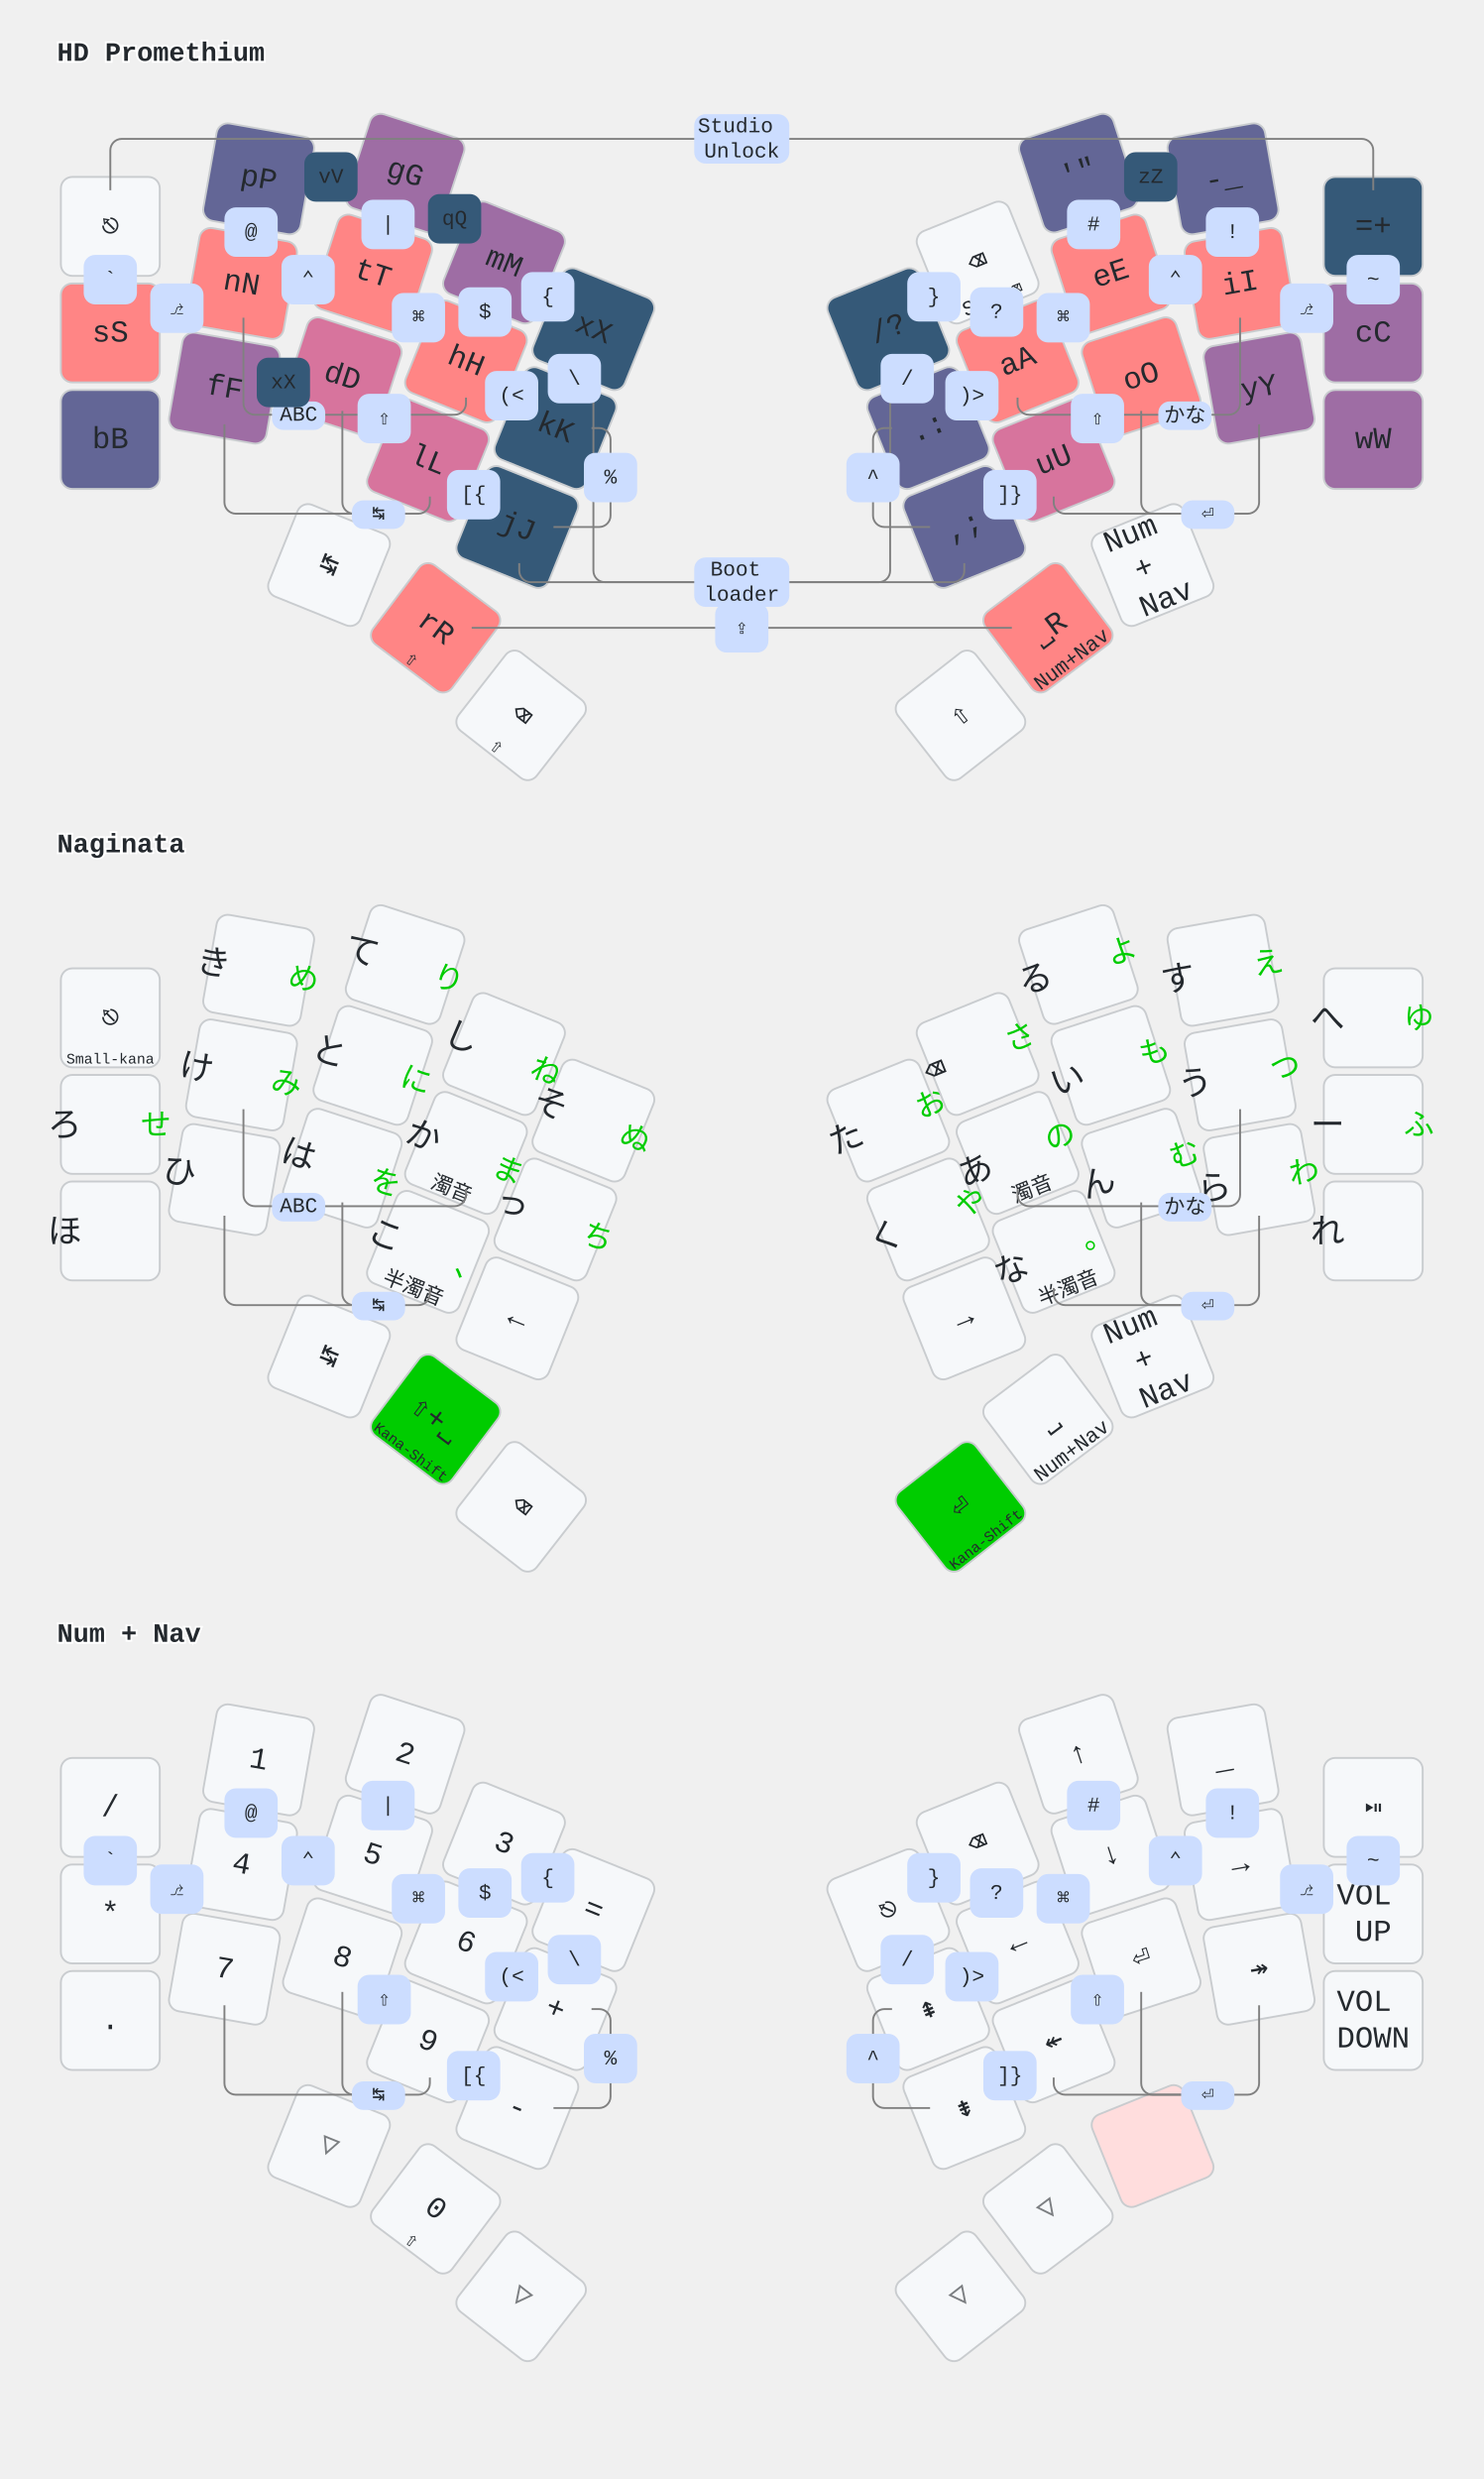
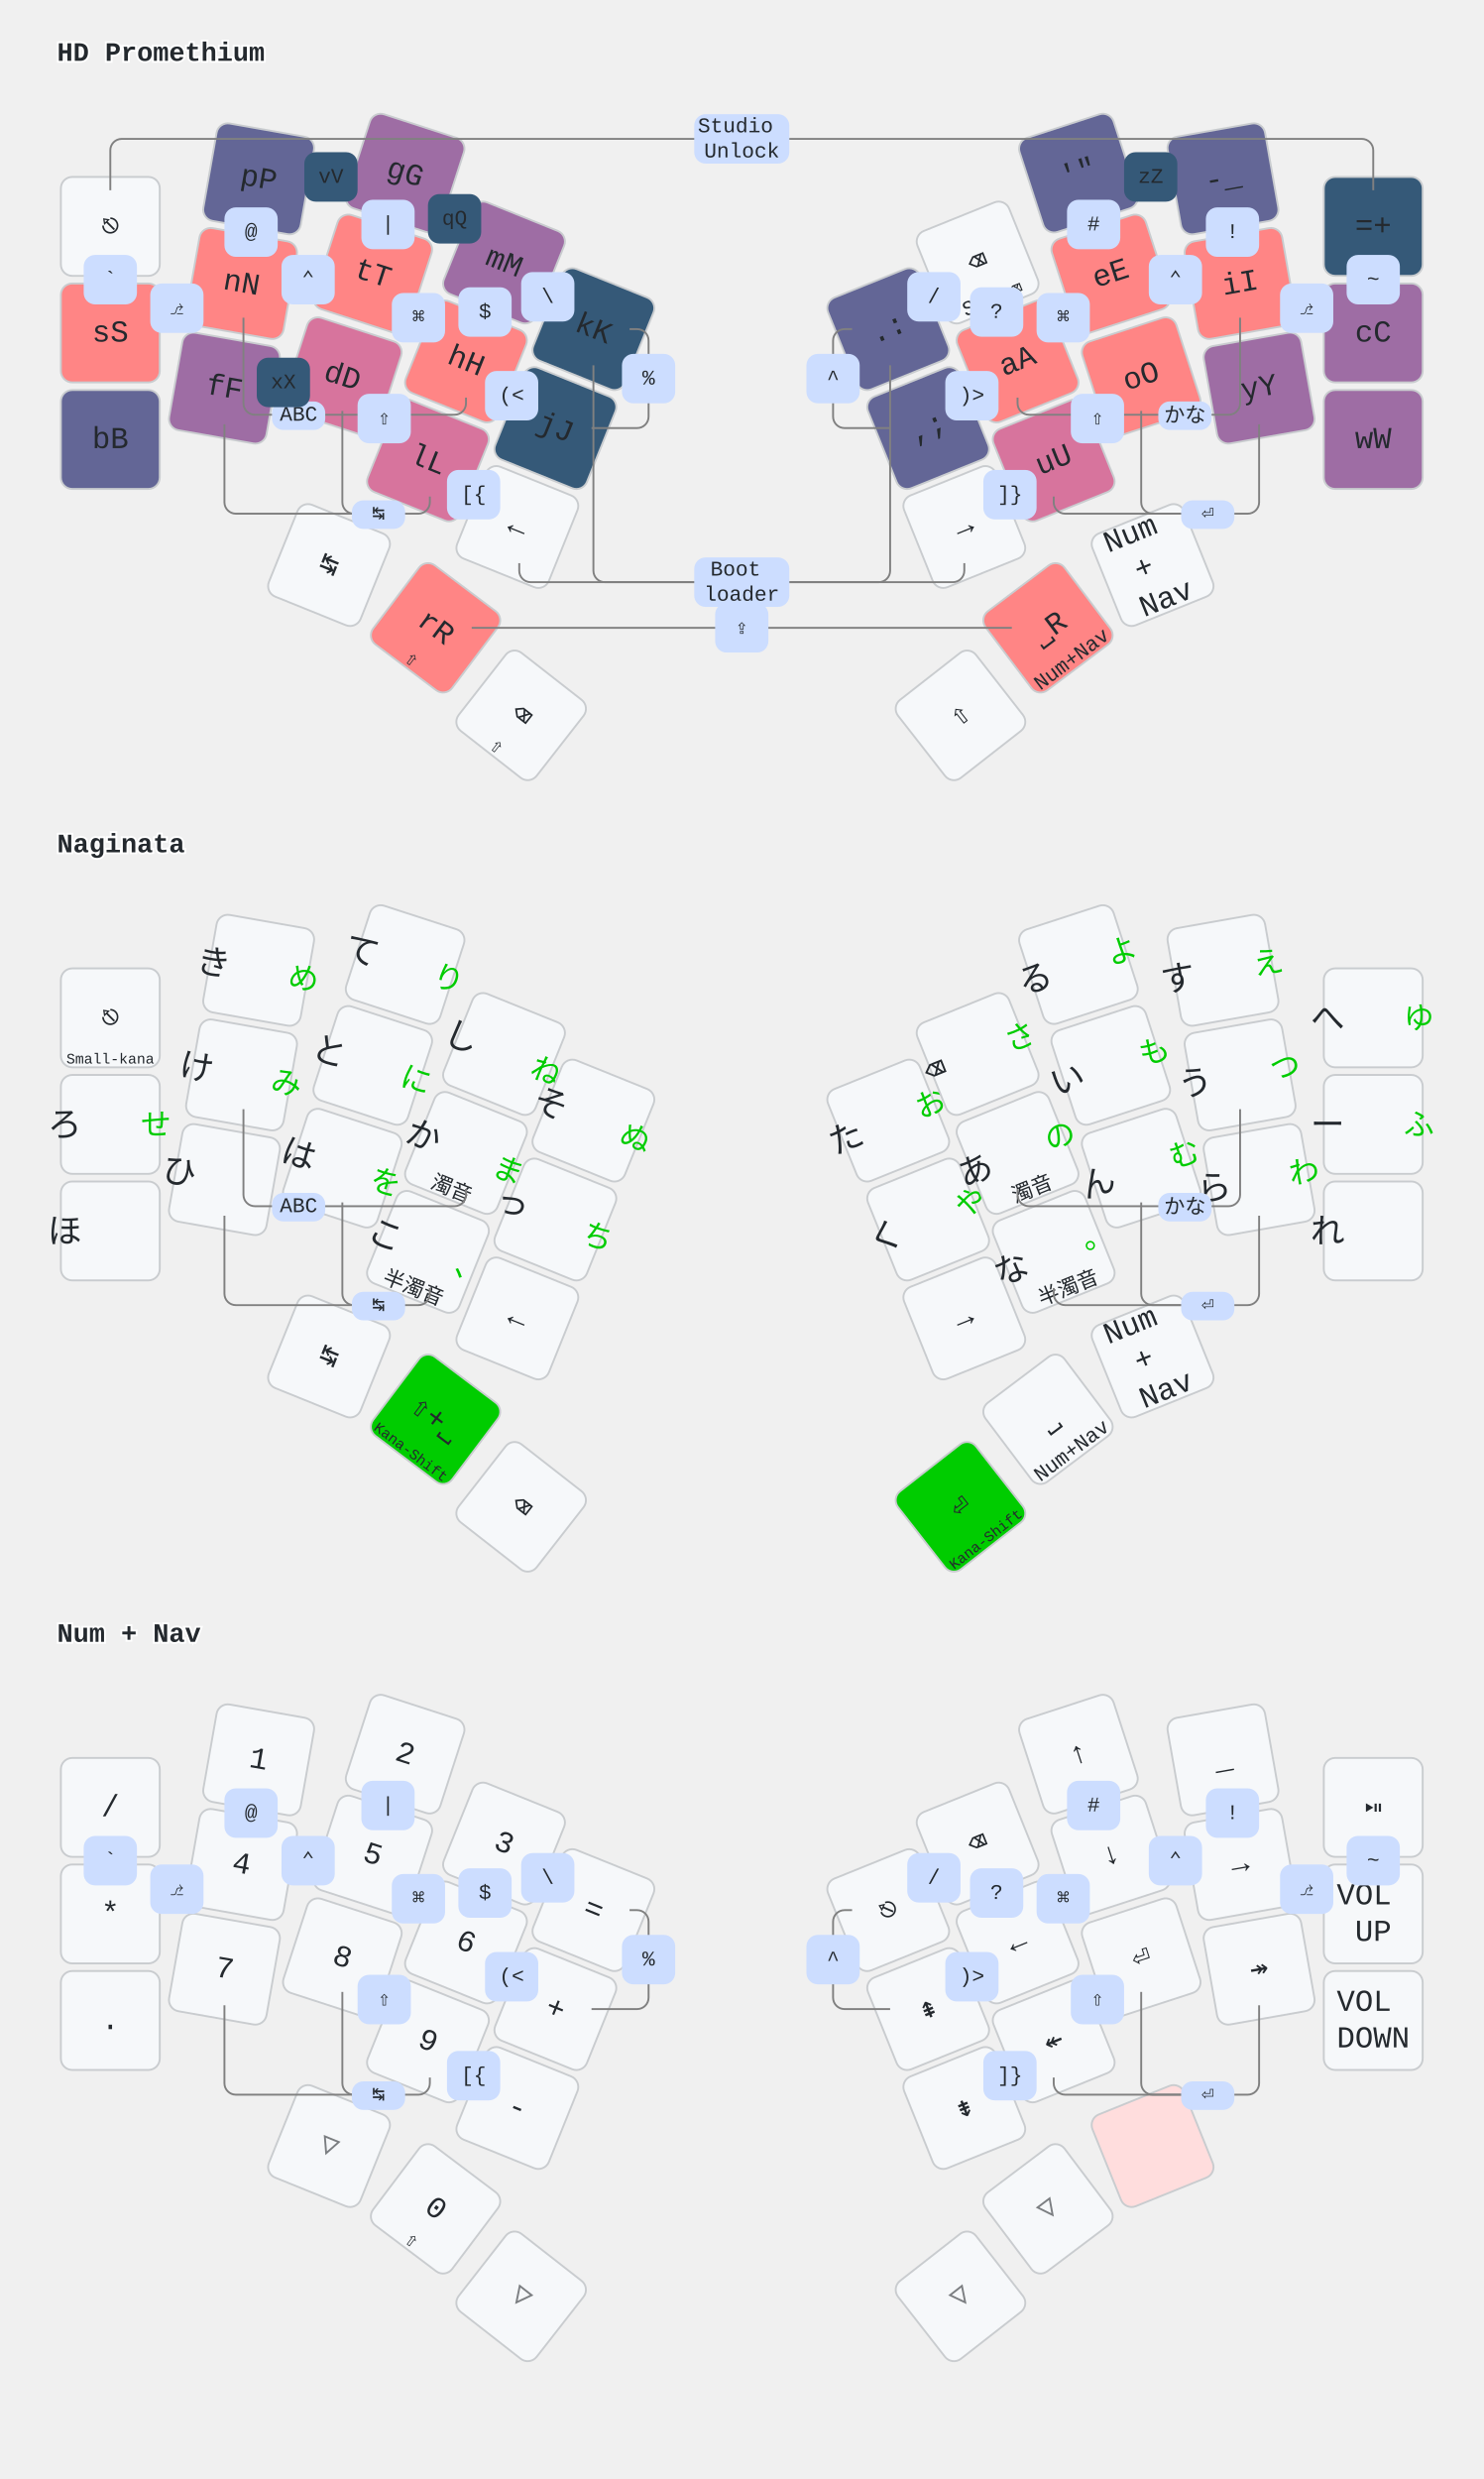
<svg xmlns="http://www.w3.org/2000/svg" width="780" height="1303" viewBox="0 0 780 1303" class="keymap">
  <style>/* inherit to force styles through use tags*/
svg path {
    fill: inherit;
}
/* font and background color specifications */
svg.keymap {
    font-family: SFMono-Regular,Consolas,Liberation Mono,Menlo,monospace;
    font-size: 14px;
    font-kerning: normal;
    text-rendering: optimizeLegibility;
    fill: #24292e;
}

/* default key styling */
rect.key {
    fill: #f6f8fa;
    stroke: #c9cccf;
    stroke-width: 1;
}

/* color accent for combo boxes */
rect.combo {
    fill: #cdf;
}

/* color accent for held keys */
rect.held, rect.combo.held {
    fill: #fdd;
}

/* color accent for ghost (optional) keys */
rect.ghost, rect.combo.ghost {
    stroke-dasharray: 4, 4;
    stroke-width: 2;
}

text {
    text-anchor: middle;
    dominant-baseline: middle;
}

/* styling for layer labels */
text.label {
    font-weight: bold;
    text-anchor: start;
    stroke: white;
    stroke-width: 2;
    paint-order: stroke;
}

text.tap {
    font-size: 16px;
}

/* styling for combo tap, and key hold/shifted label text */
text.combo, text.hold, text.shifted {
    font-size: 11px;
}

text.hold {
    text-anchor: middle;
    dominant-baseline: auto;
}

text.shifted {
    text-anchor: middle;
    dominant-baseline: hanging;
}

/* styling for hold/shifted label text in combo box */
text.combo.hold, text.combo.shifted {
    font-size: 8px;
}

/* lighter symbol for transparent keys */
text.trans {
    fill: #7b7e81;
}

/* styling for combo dendrons */
path.combo {
    stroke-width: 1;
    stroke: gray;
    fill: none;
}

/* Start Tabler Icons Cleanup */
/* cannot use height/width with glyphs */
.icon-tabler &gt; path {
    fill: inherit;
    stroke: inherit;
}
/* hide tabler's default box */
.icon-tabler &gt; path[stroke="none"][fill="none"] {
    visibility: collapse;
}

rect.low {
    fill: #355978;
}
rect.medium-low {
    fill: #636696;
}
rect.medium {
    fill: #9E6DA4;
}
rect.medium-high {
    fill: #D7749D;
}
rect.high {
    fill: #FF8585;
}

/* green styling for Naginata kana-shift */
rect.kshift {
    fill: #00CC00;
}
text.left {
    font-size: 18px;
    translate: 16px 7px;
}
text.right {
    fill: #00CC00;
    font-size: 16px;
    translate: -16px -10px;
}
</style>
  <g transform="translate(30, 0)" class="layer-HD Promethium">
    <text x="0" y="28" class="label" id="HD-Promethium">HD Promethium</text>
    <g transform="translate(0, 56)">
      <g transform="translate(28, 63)" class="key keypos-0">
        <rect rx="6" ry="6" x="-26" y="-26" width="52" height="52" class="key" />
        <text x="0" y="0" class="key tap">⎋</text>
      </g>
      <g transform="translate(106, 38) rotate(10.0)" class="key medium-low keypos-1">
        <rect rx="6" ry="6" x="-26" y="-26" width="52" height="52" class="key medium-low" />
        <text x="0" y="0" class="key medium-low tap">pP</text>
      </g>
      <g transform="translate(183, 35) rotate(18.0)" class="key medium keypos-2">
        <rect rx="6" ry="6" x="-26" y="-26" width="52" height="52" class="key medium" />
        <text x="0" y="0" class="key medium tap">gG</text>
      </g>
      <g transform="translate(235, 82) rotate(22.0)" class="key medium keypos-3">
        <rect rx="6" ry="6" x="-26" y="-26" width="52" height="52" class="key medium" />
        <text x="0" y="0" class="key medium tap">mM</text>
      </g>
      <g transform="translate(282, 117) rotate(22.0)" class="key low keypos-4">
        <rect rx="6" ry="6" x="-26" y="-26" width="52" height="52" class="key low" />
-         <text x="0" y="0" class="key low tap">xX</text>
-       </g>
-       <g transform="translate(437, 117) rotate(-22.0)" class="key low keypos-5">
-         <rect rx="6" ry="6" x="-26" y="-26" width="52" height="52" class="key low" />
-         <text x="0" y="0" class="key low tap">/?</text>
+         <text x="0" y="0" class="key low tap">kK</text>
+       </g>
+       <g transform="translate(437, 117) rotate(-22.0)" class="key medium-low keypos-5">
+         <rect rx="6" ry="6" x="-26" y="-26" width="52" height="52" class="key medium-low" />
+         <text x="0" y="0" class="key medium-low tap">.:</text>
      </g>
      <g transform="translate(484, 82) rotate(-22.0)" class="key keypos-6">
        <rect rx="6" ry="6" x="-26" y="-26" width="52" height="52" class="key" />
        <text x="0" y="0" class="key tap">⌫</text>
        <text x="0" y="24" class="key hold">Sft+⌫</text>
      </g>
      <g transform="translate(537, 35) rotate(-18.0)" class="key medium-low keypos-7">
        <rect rx="6" ry="6" x="-26" y="-26" width="52" height="52" class="key medium-low" />
        <text x="0" y="0" class="key medium-low tap">'"</text>
      </g>
      <g transform="translate(613, 38) rotate(-10.0)" class="key medium-low keypos-8">
        <rect rx="6" ry="6" x="-26" y="-26" width="52" height="52" class="key medium-low" />
        <text x="0" y="0" class="key medium-low tap">-_</text>
      </g>
      <g transform="translate(692, 63)" class="key low keypos-9">
        <rect rx="6" ry="6" x="-26" y="-26" width="52" height="52" class="key low" />
        <text x="0" y="0" class="key low tap">=+</text>
      </g>
      <g transform="translate(28, 119)" class="key high keypos-10">
        <rect rx="6" ry="6" x="-26" y="-26" width="52" height="52" class="key high" />
        <text x="0" y="0" class="key high tap">sS</text>
      </g>
      <g transform="translate(97, 93) rotate(10.0)" class="key high keypos-11">
        <rect rx="6" ry="6" x="-26" y="-26" width="52" height="52" class="key high" />
        <text x="0" y="0" class="key high tap">nN</text>
      </g>
      <g transform="translate(166, 88) rotate(18.0)" class="key high keypos-12">
        <rect rx="6" ry="6" x="-26" y="-26" width="52" height="52" class="key high" />
        <text x="0" y="0" class="key high tap">tT</text>
      </g>
      <g transform="translate(215, 134) rotate(22.0)" class="key high keypos-13">
        <rect rx="6" ry="6" x="-26" y="-26" width="52" height="52" class="key high" />
        <text x="0" y="0" class="key high tap">hH</text>
      </g>
      <g transform="translate(262, 169) rotate(22.0)" class="key low keypos-14">
        <rect rx="6" ry="6" x="-26" y="-26" width="52" height="52" class="key low" />
-         <text x="0" y="0" class="key low tap">kK</text>
+         <text x="0" y="0" class="key low tap">jJ</text>
      </g>
      <g transform="translate(458, 169) rotate(-22.0)" class="key medium-low keypos-15">
        <rect rx="6" ry="6" x="-26" y="-26" width="52" height="52" class="key medium-low" />
-         <text x="0" y="0" class="key medium-low tap">.:</text>
+         <text x="0" y="0" class="key medium-low tap">,;</text>
      </g>
      <g transform="translate(505, 134) rotate(-22.0)" class="key high keypos-16">
        <rect rx="6" ry="6" x="-26" y="-26" width="52" height="52" class="key high" />
        <text x="0" y="0" class="key high tap">aA</text>
      </g>
      <g transform="translate(554, 88) rotate(-18.0)" class="key high keypos-17">
        <rect rx="6" ry="6" x="-26" y="-26" width="52" height="52" class="key high" />
        <text x="0" y="0" class="key high tap">eE</text>
      </g>
      <g transform="translate(622, 93) rotate(-10.0)" class="key high keypos-18">
        <rect rx="6" ry="6" x="-26" y="-26" width="52" height="52" class="key high" />
        <text x="0" y="0" class="key high tap">iI</text>
      </g>
      <g transform="translate(692, 119)" class="key medium keypos-19">
        <rect rx="6" ry="6" x="-26" y="-26" width="52" height="52" class="key medium" />
        <text x="0" y="0" class="key medium tap">cC</text>
      </g>
      <g transform="translate(28, 175)" class="key medium-low keypos-20">
        <rect rx="6" ry="6" x="-26" y="-26" width="52" height="52" class="key medium-low" />
        <text x="0" y="0" class="key medium-low tap">bB</text>
      </g>
      <g transform="translate(88, 148) rotate(10.0)" class="key medium keypos-21">
        <rect rx="6" ry="6" x="-26" y="-26" width="52" height="52" class="key medium" />
        <text x="0" y="0" class="key medium tap">fF</text>
      </g>
      <g transform="translate(150, 142) rotate(18.0)" class="key medium-high keypos-22">
        <rect rx="6" ry="6" x="-26" y="-26" width="52" height="52" class="key medium-high" />
        <text x="0" y="0" class="key medium-high tap">dD</text>
      </g>
      <g transform="translate(195, 186) rotate(22.0)" class="key medium-high keypos-23">
        <rect rx="6" ry="6" x="-26" y="-26" width="52" height="52" class="key medium-high" />
        <text x="0" y="0" class="key medium-high tap">lL</text>
      </g>
-       <g transform="translate(242, 221) rotate(22.0)" class="key low keypos-24">
-         <rect rx="6" ry="6" x="-26" y="-26" width="52" height="52" class="key low" />
-         <text x="0" y="0" class="key low tap">jJ</text>
-       </g>
-       <g transform="translate(477, 221) rotate(-22.0)" class="key medium-low keypos-25">
-         <rect rx="6" ry="6" x="-26" y="-26" width="52" height="52" class="key medium-low" />
-         <text x="0" y="0" class="key medium-low tap">,;</text>
+       <g transform="translate(242, 221) rotate(22.0)" class="key keypos-24">
+         <rect rx="6" ry="6" x="-26" y="-26" width="52" height="52" class="key" />
+         <text x="0" y="0" class="key tap">←</text>
+       </g>
+       <g transform="translate(477, 221) rotate(-22.0)" class="key keypos-25">
+         <rect rx="6" ry="6" x="-26" y="-26" width="52" height="52" class="key" />
+         <text x="0" y="0" class="key tap">→</text>
      </g>
      <g transform="translate(524, 186) rotate(-22.0)" class="key medium-high keypos-26">
        <rect rx="6" ry="6" x="-26" y="-26" width="52" height="52" class="key medium-high" />
        <text x="0" y="0" class="key medium-high tap">uU</text>
      </g>
      <g transform="translate(570, 142) rotate(-18.0)" class="key high keypos-27">
        <rect rx="6" ry="6" x="-26" y="-26" width="52" height="52" class="key high" />
        <text x="0" y="0" class="key high tap">oO</text>
      </g>
      <g transform="translate(632, 148) rotate(-10.0)" class="key medium keypos-28">
        <rect rx="6" ry="6" x="-26" y="-26" width="52" height="52" class="key medium" />
        <text x="0" y="0" class="key medium tap">yY</text>
      </g>
      <g transform="translate(692, 175)" class="key medium keypos-29">
        <rect rx="6" ry="6" x="-26" y="-26" width="52" height="52" class="key medium" />
        <text x="0" y="0" class="key medium tap">wW</text>
      </g>
      <g transform="translate(143, 241) rotate(22.0)" class="key keypos-30">
        <rect rx="6" ry="6" x="-26" y="-26" width="52" height="52" class="key" />
        <text x="0" y="0" class="key tap">↹</text>
      </g>
      <g transform="translate(199, 274) rotate(37.0)" class="key high keypos-31">
        <rect rx="6" ry="6" x="-26" y="-26" width="52" height="52" class="key high" />
        <text x="0" y="0" class="key high tap">rR</text>
        <text x="0" y="24" class="key high hold">⇧</text>
      </g>
      <g transform="translate(244, 320) rotate(38.0)" class="key keypos-32">
        <rect rx="6" ry="6" x="-26" y="-26" width="52" height="52" class="key" />
        <text x="0" y="0" class="key tap">⌫</text>
        <text x="0" y="24" class="key hold">⇧</text>
      </g>
      <g transform="translate(475, 320) rotate(-38.0)" class="key keypos-33">
        <rect rx="6" ry="6" x="-26" y="-26" width="52" height="52" class="key" />
        <text x="0" y="0" class="key tap">⇧</text>
      </g>
      <g transform="translate(521, 274) rotate(-37.0)" class="key high keypos-34">
        <rect rx="6" ry="6" x="-26" y="-26" width="52" height="52" class="key high" />
        <text x="0" y="0" class="key high tap">⎵R</text>
        <text x="0" y="24" class="key high hold">Num+Nav</text>
      </g>
      <g transform="translate(576, 241) rotate(-22.0)" class="key keypos-35">
        <rect rx="6" ry="6" x="-26" y="-26" width="52" height="52" class="key" />
        <a href="#Num--Nav">
          <text x="0" y="0" class="key tap layer-activator">
            <tspan x="0" dy="-1.2em">Num</tspan>
            <tspan x="0" dy="1.2em">+</tspan>
            <tspan x="0" dy="1.2em">Nav</tspan>
          </text>
        </a>
      </g>
      <g class="combo combopos-0">
        <path d="M360,17 h-326 a6.0,6.0 0 0 0 -6.0,6.0 v21" class="combo" />
        <path d="M360,17 h326 a6.0,6.0 0 0 1 6.0,6.0 v21" class="combo" />
        <rect rx="6" ry="6" x="335" y="4" width="50" height="26" class="combo" />
        <text x="360" y="17" class="combo tap">
          <tspan x="360" dy="-0.6em">Studio</tspan>
          <tspan x="360" dy="1.2em">Unlock</tspan>
        </text>
      </g>
      <g class="combo combopos-1">
        <path d="M360,250 h-72 a6.0,6.0 0 0 1 -6.0,-6.0 v-108" class="combo" />
        <path d="M360,250 h72 a6.0,6.0 0 0 0 6.0,-6.0 v-108" class="combo" />
        <path d="M360,250 h-111 a6.0,6.0 0 0 1 -6.0,-6.0 v-4" class="combo" />
        <path d="M360,250 h111 a6.0,6.0 0 0 0 6.0,-6.0 v-4" class="combo" />
        <rect rx="6" ry="6" x="335" y="237" width="50" height="26" class="combo" />
        <text x="360" y="250" class="combo tap">
          <tspan x="360" dy="-0.6em">Boot</tspan>
          <tspan x="360" dy="1.2em">loader</tspan>
        </text>
      </g>
      <g class="combo combopos-2">
        <path d="M593,162 h-82 a6.0,6.0 0 0 1 -6.0,-6.0 v-3" class="combo" />
        <path d="M593,162 h23 a6.0,6.0 0 0 0 6.0,-6.0 v-45" class="combo" />
        <rect rx="6" ry="6" x="579" y="155" width="28" height="15" class="combo" />
        <text x="593" y="162" class="combo tap">かな</text>
      </g>
      <g class="combo combopos-3">
        <path d="M127,162 h82 a6.0,6.0 0 0 0 6.0,-6.0 v-3" class="combo" />
        <path d="M127,162 h-23 a6.0,6.0 0 0 1 -6.0,-6.0 v-45" class="combo" />
        <rect rx="6" ry="6" x="113" y="155" width="28" height="15" class="combo" />
        <text x="127" y="162" class="combo tap">ABC</text>
      </g>
      <g class="combo combopos-4">
        <path d="M169,214 h21 a6.0,6.0 0 0 0 6.0,-6.0 v-3" class="combo" />
        <path d="M169,214 h-13 a6.0,6.0 0 0 1 -6.0,-6.0 v-48" class="combo" />
        <path d="M169,214 h-75 a6.0,6.0 0 0 1 -6.0,-6.0 v-41" class="combo" />
        <rect rx="6" ry="6" x="155" y="207" width="28" height="15" class="combo" />
        <text x="169" y="214" class="combo tap">↹</text>
      </g>
      <g class="combo combopos-5">
        <path d="M605,214 h-75 a6.0,6.0 0 0 1 -6.0,-6.0 v-3" class="combo" />
        <path d="M605,214 h-29 a6.0,6.0 0 0 1 -6.0,-6.0 v-48" class="combo" />
        <path d="M605,214 h21 a6.0,6.0 0 0 0 6.0,-6.0 v-41" class="combo" />
        <rect rx="6" ry="6" x="591" y="207" width="28" height="15" class="combo" />
        <text x="605" y="214" class="combo tap">⏎</text>
      </g>
      <g class="combo combopos-6">
        <rect rx="6" ry="6" x="49" y="93" width="28" height="26" class="combo" />
        <text x="63" y="106" class="combo tap">⎇</text>
      </g>
      <g class="combo combopos-7">
        <rect rx="6" ry="6" x="643" y="93" width="28" height="26" class="combo" />
        <text x="657" y="106" class="combo tap">⎇</text>
      </g>
      <g class="combo combopos-8">
        <rect rx="6" ry="6" x="118" y="78" width="28" height="26" class="combo" />
        <text x="132" y="91" class="combo tap">⌃</text>
      </g>
      <g class="combo combopos-9">
        <rect rx="6" ry="6" x="574" y="78" width="28" height="26" class="combo" />
        <text x="588" y="91" class="combo tap">⌃</text>
      </g>
      <g class="combo combopos-10">
        <rect rx="6" ry="6" x="176" y="98" width="28" height="26" class="combo" />
        <text x="190" y="111" class="combo tap">⌘</text>
      </g>
      <g class="combo combopos-11">
        <rect rx="6" ry="6" x="515" y="98" width="28" height="26" class="combo" />
        <text x="529" y="111" class="combo tap">⌘</text>
      </g>
      <g class="combo combopos-18">
        <rect rx="6" ry="6" x="158" y="151" width="28" height="26" class="combo" />
        <text x="172" y="164" class="combo tap">⇧</text>
      </g>
      <g class="combo combopos-19">
        <rect rx="6" ry="6" x="533" y="151" width="28" height="26" class="combo" />
        <text x="547" y="164" class="combo tap">⇧</text>
      </g>
      <g class="combo low combopos-20">
        <rect rx="6" ry="6" x="195" y="46" width="28" height="26" class="combo low" />
        <text x="209" y="59" class="combo low tap">qQ</text>
      </g>
      <g class="combo low combopos-21">
        <rect rx="6" ry="6" x="561" y="24" width="28" height="26" class="combo low" />
        <text x="575" y="37" class="combo low tap">zZ</text>
      </g>
      <g class="combo low combopos-22">
        <rect rx="6" ry="6" x="130" y="24" width="28" height="26" class="combo low" />
        <text x="144" y="37" class="combo low tap">vV</text>
      </g>
      <g class="combo low combopos-23">
        <rect rx="6" ry="6" x="105" y="132" width="28" height="26" class="combo low" />
        <text x="119" y="145" class="combo low tap">xX</text>
      </g>
      <g class="combo combopos-24">
        <path d="M360,274 l-142,0" class="combo" />
        <path d="M360,274 l142,0" class="combo" />
        <rect rx="6" ry="6" x="346" y="261" width="28" height="26" class="combo" />
        <text x="360" y="274" class="combo tap">⇪</text>
      </g>
      <g class="combo combopos-25">
        <rect rx="6" ry="6" x="14" y="78" width="28" height="26" class="combo" />
        <text x="28" y="91" class="combo tap">`</text>
      </g>
      <g class="combo combopos-26">
        <rect rx="6" ry="6" x="88" y="53" width="28" height="26" class="combo" />
        <text x="102" y="66" class="combo tap">@</text>
      </g>
      <g class="combo combopos-27">
        <rect rx="6" ry="6" x="160" y="49" width="28" height="26" class="combo" />
        <text x="174" y="62" class="combo tap">|</text>
      </g>
      <g class="combo combopos-28">
        <rect rx="6" ry="6" x="211" y="95" width="28" height="26" class="combo" />
        <text x="225" y="108" class="combo tap">$</text>
      </g>
      <g class="combo combopos-29">
-         <rect rx="6" ry="6" x="258" y="130" width="28" height="26" class="combo" />
-         <text x="272" y="143" class="combo tap">\</text>
+         <rect rx="6" ry="6" x="244" y="87" width="28" height="26" class="combo" />
+         <text x="258" y="100" class="combo tap">\</text>
      </g>
      <g class="combo combopos-30">
-         <path d="M291,195 v-20 a6.0,6.0 0 0 0 -6.0,-6.0 h-4" class="combo" />
-         <path d="M291,195 v20 a6.0,6.0 0 0 1 -6.0,6.0 h-24" class="combo" />
-         <rect rx="6" ry="6" x="277" y="182" width="28" height="26" class="combo" />
-         <text x="291" y="195" class="combo tap">%</text>
+         <path d="M311,143 v-20 a6.0,6.0 0 0 0 -6.0,-6.0 h-4" class="combo" />
+         <path d="M311,143 v20 a6.0,6.0 0 0 1 -6.0,6.0 h-24" class="combo" />
+         <rect rx="6" ry="6" x="297" y="130" width="28" height="26" class="combo" />
+         <text x="311" y="143" class="combo tap">%</text>
      </g>
      <g class="combo combopos-31">
-         <path d="M429,195 v-20 a6.0,6.0 0 0 1 6.0,-6.0 h4" class="combo" />
-         <path d="M429,195 v20 a6.0,6.0 0 0 0 6.0,6.0 h24" class="combo" />
-         <rect rx="6" ry="6" x="415" y="182" width="28" height="26" class="combo" />
-         <text x="429" y="195" class="combo tap">^</text>
+         <rect rx="6" ry="6" x="447" y="87" width="28" height="26" class="combo" />
+         <text x="461" y="100" class="combo tap">/</text>
      </g>
      <g class="combo combopos-32">
-         <rect rx="6" ry="6" x="433" y="130" width="28" height="26" class="combo" />
-         <text x="447" y="143" class="combo tap">/</text>
+         <path d="M408,143 v-20 a6.0,6.0 0 0 1 6.0,-6.0 h4" class="combo" />
+         <path d="M408,143 v20 a6.0,6.0 0 0 0 6.0,6.0 h24" class="combo" />
+         <rect rx="6" ry="6" x="394" y="130" width="28" height="26" class="combo" />
+         <text x="408" y="143" class="combo tap">^</text>
      </g>
      <g class="combo combopos-33">
        <rect rx="6" ry="6" x="480" y="95" width="28" height="26" class="combo" />
        <text x="494" y="108" class="combo tap">?</text>
      </g>
      <g class="combo combopos-34">
        <rect rx="6" ry="6" x="531" y="49" width="28" height="26" class="combo" />
        <text x="545" y="62" class="combo tap">#</text>
      </g>
      <g class="combo combopos-35">
        <rect rx="6" ry="6" x="604" y="53" width="28" height="26" class="combo" />
        <text x="618" y="66" class="combo tap">!</text>
      </g>
      <g class="combo combopos-36">
        <rect rx="6" ry="6" x="678" y="78" width="28" height="26" class="combo" />
        <text x="692" y="91" class="combo tap">~</text>
      </g>
      <g class="combo combopos-37">
-         <rect rx="6" ry="6" x="244" y="87" width="28" height="26" class="combo" />
-         <text x="258" y="100" class="combo tap">{</text>
-       </g>
-       <g class="combo combopos-38">
-         <rect rx="6" ry="6" x="447" y="87" width="28" height="26" class="combo" />
-         <text x="461" y="100" class="combo tap">}</text>
-       </g>
-       <g class="combo combopos-39">
        <rect rx="6" ry="6" x="225" y="139" width="28" height="26" class="combo" />
        <text x="239" y="152" class="combo tap">(&lt;</text>
      </g>
-       <g class="combo combopos-40">
+       <g class="combo combopos-38">
        <rect rx="6" ry="6" x="467" y="139" width="28" height="26" class="combo" />
        <text x="481" y="152" class="combo tap">)&gt;</text>
      </g>
-       <g class="combo combopos-41">
+       <g class="combo combopos-39">
        <rect rx="6" ry="6" x="205" y="191" width="28" height="26" class="combo" />
        <text x="219" y="204" class="combo tap">[{</text>
      </g>
-       <g class="combo combopos-42">
+       <g class="combo combopos-40">
        <rect rx="6" ry="6" x="487" y="191" width="28" height="26" class="combo" />
        <text x="501" y="204" class="combo tap">]}</text>
      </g>
    </g>
  </g>
  <g transform="translate(30, 416)" class="layer-Naginata">
    <text x="0" y="28" class="label" id="Naginata">Naginata</text>
    <g transform="translate(0, 56)">
      <g transform="translate(28, 63)" class="key keypos-0">
        <rect rx="6" ry="6" x="-26" y="-26" width="52" height="52" class="key" />
        <text x="0" y="0" class="key tap">⎋</text>
        <text x="0" y="24" class="key hold">
          <tspan style="font-size: 70%">Small-kana</tspan>
        </text>
      </g>
      <g transform="translate(106, 38) rotate(10.0)" class="key keypos-1">
        <rect rx="6" ry="6" x="-26" y="-26" width="52" height="52" class="key" />
        <text x="-24" y="0" class="key left">き</text>
        <text x="24" y="0" class="key right">め</text>
      </g>
      <g transform="translate(183, 35) rotate(18.0)" class="key keypos-2">
        <rect rx="6" ry="6" x="-26" y="-26" width="52" height="52" class="key" />
        <text x="-24" y="0" class="key left">て</text>
        <text x="24" y="0" class="key right">り</text>
      </g>
      <g transform="translate(235, 82) rotate(22.0)" class="key keypos-3">
        <rect rx="6" ry="6" x="-26" y="-26" width="52" height="52" class="key" />
        <text x="-24" y="0" class="key left">し</text>
        <text x="24" y="0" class="key right">ね</text>
      </g>
      <g transform="translate(282, 117) rotate(22.0)" class="key keypos-4">
        <rect rx="6" ry="6" x="-26" y="-26" width="52" height="52" class="key" />
        <text x="-24" y="0" class="key left">そ</text>
        <text x="24" y="0" class="key right">ぬ</text>
      </g>
      <g transform="translate(437, 117) rotate(-22.0)" class="key keypos-5">
        <rect rx="6" ry="6" x="-26" y="-26" width="52" height="52" class="key" />
        <text x="-24" y="0" class="key left">た</text>
        <text x="24" y="0" class="key right">お</text>
      </g>
      <g transform="translate(484, 82) rotate(-22.0)" class="key keypos-6">
        <rect rx="6" ry="6" x="-26" y="-26" width="52" height="52" class="key" />
        <text x="-24" y="0" class="key left">⌫</text>
        <text x="24" y="0" class="key right">さ</text>
      </g>
      <g transform="translate(537, 35) rotate(-18.0)" class="key keypos-7">
        <rect rx="6" ry="6" x="-26" y="-26" width="52" height="52" class="key" />
        <text x="-24" y="0" class="key left">る</text>
        <text x="24" y="0" class="key right">よ</text>
      </g>
      <g transform="translate(613, 38) rotate(-10.0)" class="key keypos-8">
        <rect rx="6" ry="6" x="-26" y="-26" width="52" height="52" class="key" />
        <text x="-24" y="0" class="key left">す</text>
        <text x="24" y="0" class="key right">え</text>
      </g>
      <g transform="translate(692, 63)" class="key keypos-9">
        <rect rx="6" ry="6" x="-26" y="-26" width="52" height="52" class="key" />
        <text x="-24" y="0" class="key left">へ</text>
        <text x="24" y="0" class="key right">ゆ</text>
      </g>
      <g transform="translate(28, 119)" class="key keypos-10">
        <rect rx="6" ry="6" x="-26" y="-26" width="52" height="52" class="key" />
        <text x="-24" y="0" class="key left">ろ</text>
        <text x="24" y="0" class="key right">せ</text>
      </g>
      <g transform="translate(97, 93) rotate(10.0)" class="key keypos-11">
        <rect rx="6" ry="6" x="-26" y="-26" width="52" height="52" class="key" />
        <text x="-24" y="0" class="key left">け</text>
        <text x="24" y="0" class="key right">み</text>
      </g>
      <g transform="translate(166, 88) rotate(18.0)" class="key keypos-12">
        <rect rx="6" ry="6" x="-26" y="-26" width="52" height="52" class="key" />
        <text x="-24" y="0" class="key left">と</text>
        <text x="24" y="0" class="key right">に</text>
      </g>
      <g transform="translate(215, 134) rotate(22.0)" class="key keypos-13">
        <rect rx="6" ry="6" x="-26" y="-26" width="52" height="52" class="key" />
        <text x="0" y="24" class="key hold">濁音</text>
        <text x="-24" y="0" class="key left">か</text>
        <text x="24" y="0" class="key right">ま</text>
      </g>
      <g transform="translate(262, 169) rotate(22.0)" class="key keypos-14">
        <rect rx="6" ry="6" x="-26" y="-26" width="52" height="52" class="key" />
        <text x="-24" y="0" class="key left">っ</text>
        <text x="24" y="0" class="key right">ち</text>
      </g>
      <g transform="translate(458, 169) rotate(-22.0)" class="key keypos-15">
        <rect rx="6" ry="6" x="-26" y="-26" width="52" height="52" class="key" />
        <text x="-24" y="0" class="key left">く</text>
        <text x="24" y="0" class="key right">や</text>
      </g>
      <g transform="translate(505, 134) rotate(-22.0)" class="key keypos-16">
        <rect rx="6" ry="6" x="-26" y="-26" width="52" height="52" class="key" />
        <text x="0" y="24" class="key hold">濁音</text>
        <text x="-24" y="0" class="key left">あ</text>
        <text x="24" y="0" class="key right">の</text>
      </g>
      <g transform="translate(554, 88) rotate(-18.0)" class="key keypos-17">
        <rect rx="6" ry="6" x="-26" y="-26" width="52" height="52" class="key" />
        <text x="-24" y="0" class="key left">い</text>
        <text x="24" y="0" class="key right">も</text>
      </g>
      <g transform="translate(622, 93) rotate(-10.0)" class="key keypos-18">
        <rect rx="6" ry="6" x="-26" y="-26" width="52" height="52" class="key" />
        <text x="-24" y="0" class="key left">う</text>
        <text x="24" y="0" class="key right">つ</text>
      </g>
      <g transform="translate(692, 119)" class="key keypos-19">
        <rect rx="6" ry="6" x="-26" y="-26" width="52" height="52" class="key" />
        <text x="-24" y="0" class="key left">ー</text>
        <text x="24" y="0" class="key right">ふ</text>
      </g>
      <g transform="translate(28, 175)" class="key keypos-20">
        <rect rx="6" ry="6" x="-26" y="-26" width="52" height="52" class="key" />
        <text x="-24" y="0" class="key left">ほ</text>
      </g>
      <g transform="translate(88, 148) rotate(10.0)" class="key keypos-21">
        <rect rx="6" ry="6" x="-26" y="-26" width="52" height="52" class="key" />
        <text x="-24" y="0" class="key left">ひ</text>
      </g>
      <g transform="translate(150, 142) rotate(18.0)" class="key keypos-22">
        <rect rx="6" ry="6" x="-26" y="-26" width="52" height="52" class="key" />
        <text x="-24" y="0" class="key left">は</text>
        <text x="24" y="0" class="key right">を</text>
      </g>
      <g transform="translate(195, 186) rotate(22.0)" class="key keypos-23">
        <rect rx="6" ry="6" x="-26" y="-26" width="52" height="52" class="key" />
        <text x="0" y="24" class="key hold">半濁音</text>
        <text x="-24" y="0" class="key left">こ</text>
        <text x="24" y="0" class="key right">、</text>
      </g>
      <g transform="translate(242, 221) rotate(22.0)" class="key keypos-24">
        <rect rx="6" ry="6" x="-26" y="-26" width="52" height="52" class="key" />
        <text x="0" y="0" class="key tap">←</text>
      </g>
      <g transform="translate(477, 221) rotate(-22.0)" class="key keypos-25">
        <rect rx="6" ry="6" x="-26" y="-26" width="52" height="52" class="key" />
        <text x="0" y="0" class="key tap">→</text>
      </g>
      <g transform="translate(524, 186) rotate(-22.0)" class="key keypos-26">
        <rect rx="6" ry="6" x="-26" y="-26" width="52" height="52" class="key" />
        <text x="0" y="24" class="key hold">半濁音</text>
        <text x="-24" y="0" class="key left">な</text>
        <text x="24" y="0" class="key right">。</text>
      </g>
      <g transform="translate(570, 142) rotate(-18.0)" class="key keypos-27">
        <rect rx="6" ry="6" x="-26" y="-26" width="52" height="52" class="key" />
        <text x="-24" y="0" class="key left">ん</text>
        <text x="24" y="0" class="key right">む</text>
      </g>
      <g transform="translate(632, 148) rotate(-10.0)" class="key keypos-28">
        <rect rx="6" ry="6" x="-26" y="-26" width="52" height="52" class="key" />
        <text x="-24" y="0" class="key left">ら</text>
        <text x="24" y="0" class="key right">わ</text>
      </g>
      <g transform="translate(692, 175)" class="key keypos-29">
        <rect rx="6" ry="6" x="-26" y="-26" width="52" height="52" class="key" />
        <text x="-24" y="0" class="key left">れ</text>
      </g>
      <g transform="translate(143, 241) rotate(22.0)" class="key keypos-30">
        <rect rx="6" ry="6" x="-26" y="-26" width="52" height="52" class="key" />
        <text x="0" y="0" class="key tap">↹</text>
      </g>
      <g transform="translate(199, 274) rotate(37.0)" class="key kshift keypos-31">
        <rect rx="6" ry="6" x="-26" y="-26" width="52" height="52" class="key kshift" />
        <text x="0" y="0" class="key kshift tap">⇧+⎵</text>
        <text x="0" y="24" class="key kshift hold">
          <tspan style="font-size: 70%">Kana-Shift</tspan>
        </text>
      </g>
      <g transform="translate(244, 320) rotate(38.0)" class="key keypos-32">
        <rect rx="6" ry="6" x="-26" y="-26" width="52" height="52" class="key" />
        <text x="0" y="0" class="key tap">⌫</text>
      </g>
      <g transform="translate(475, 320) rotate(-38.0)" class="key kshift keypos-33">
        <rect rx="6" ry="6" x="-26" y="-26" width="52" height="52" class="key kshift" />
        <text x="0" y="0" class="key kshift tap">⏎</text>
        <text x="0" y="24" class="key kshift hold">
          <tspan style="font-size: 70%">Kana-Shift</tspan>
        </text>
      </g>
      <g transform="translate(521, 274) rotate(-37.0)" class="key keypos-34">
        <rect rx="6" ry="6" x="-26" y="-26" width="52" height="52" class="key" />
        <text x="0" y="0" class="key tap">⎵</text>
        <text x="0" y="24" class="key hold">Num+Nav</text>
      </g>
      <g transform="translate(576, 241) rotate(-22.0)" class="key keypos-35">
        <rect rx="6" ry="6" x="-26" y="-26" width="52" height="52" class="key" />
        <a href="#Num--Nav">
          <text x="0" y="0" class="key tap layer-activator">
            <tspan x="0" dy="-1.2em">Num</tspan>
            <tspan x="0" dy="1.2em">+</tspan>
            <tspan x="0" dy="1.2em">Nav</tspan>
          </text>
        </a>
      </g>
      <g class="combo combopos-0">
        <path d="M593,162 h-82 a6.0,6.0 0 0 1 -6.0,-6.0 v-3" class="combo" />
        <path d="M593,162 h23 a6.0,6.0 0 0 0 6.0,-6.0 v-45" class="combo" />
        <rect rx="6" ry="6" x="579" y="155" width="28" height="15" class="combo" />
        <text x="593" y="162" class="combo tap">かな</text>
      </g>
      <g class="combo combopos-1">
        <path d="M127,162 h82 a6.0,6.0 0 0 0 6.0,-6.0 v-3" class="combo" />
        <path d="M127,162 h-23 a6.0,6.0 0 0 1 -6.0,-6.0 v-45" class="combo" />
        <rect rx="6" ry="6" x="113" y="155" width="28" height="15" class="combo" />
        <text x="127" y="162" class="combo tap">ABC</text>
      </g>
      <g class="combo combopos-2">
        <path d="M169,214 h21 a6.0,6.0 0 0 0 6.0,-6.0 v-3" class="combo" />
        <path d="M169,214 h-13 a6.0,6.0 0 0 1 -6.0,-6.0 v-48" class="combo" />
        <path d="M169,214 h-75 a6.0,6.0 0 0 1 -6.0,-6.0 v-41" class="combo" />
        <rect rx="6" ry="6" x="155" y="207" width="28" height="15" class="combo" />
        <text x="169" y="214" class="combo tap">↹</text>
      </g>
      <g class="combo combopos-3">
        <path d="M605,214 h-75 a6.0,6.0 0 0 1 -6.0,-6.0 v-3" class="combo" />
        <path d="M605,214 h-29 a6.0,6.0 0 0 1 -6.0,-6.0 v-48" class="combo" />
        <path d="M605,214 h21 a6.0,6.0 0 0 0 6.0,-6.0 v-41" class="combo" />
        <rect rx="6" ry="6" x="591" y="207" width="28" height="15" class="combo" />
        <text x="605" y="214" class="combo tap">⏎</text>
      </g>
    </g>
  </g>
  <g transform="translate(30, 831)" class="layer-Num + Nav">
    <text x="0" y="28" class="label" id="Num--Nav">Num + Nav</text>
    <g transform="translate(0, 56)">
      <g transform="translate(28, 63)" class="key keypos-0">
        <rect rx="6" ry="6" x="-26" y="-26" width="52" height="52" class="key" />
        <text x="0" y="0" class="key tap">/</text>
      </g>
      <g transform="translate(106, 38) rotate(10.0)" class="key keypos-1">
        <rect rx="6" ry="6" x="-26" y="-26" width="52" height="52" class="key" />
        <text x="0" y="0" class="key tap">1</text>
      </g>
      <g transform="translate(183, 35) rotate(18.0)" class="key keypos-2">
        <rect rx="6" ry="6" x="-26" y="-26" width="52" height="52" class="key" />
        <text x="0" y="0" class="key tap">2</text>
      </g>
      <g transform="translate(235, 82) rotate(22.0)" class="key keypos-3">
        <rect rx="6" ry="6" x="-26" y="-26" width="52" height="52" class="key" />
        <text x="0" y="0" class="key tap">3</text>
      </g>
      <g transform="translate(282, 117) rotate(22.0)" class="key keypos-4">
        <rect rx="6" ry="6" x="-26" y="-26" width="52" height="52" class="key" />
        <text x="0" y="0" class="key tap">=</text>
      </g>
      <g transform="translate(437, 117) rotate(-22.0)" class="key keypos-5">
        <rect rx="6" ry="6" x="-26" y="-26" width="52" height="52" class="key" />
        <text x="0" y="0" class="key tap">⎋</text>
      </g>
      <g transform="translate(484, 82) rotate(-22.0)" class="key keypos-6">
        <rect rx="6" ry="6" x="-26" y="-26" width="52" height="52" class="key" />
        <text x="0" y="0" class="key tap">⌫</text>
      </g>
      <g transform="translate(537, 35) rotate(-18.0)" class="key keypos-7">
        <rect rx="6" ry="6" x="-26" y="-26" width="52" height="52" class="key" />
        <text x="0" y="0" class="key tap">↑</text>
      </g>
      <g transform="translate(613, 38) rotate(-10.0)" class="key keypos-8">
        <rect rx="6" ry="6" x="-26" y="-26" width="52" height="52" class="key" />
        <text x="0" y="0" class="key tap">_</text>
      </g>
      <g transform="translate(692, 63)" class="key keypos-9">
        <rect rx="6" ry="6" x="-26" y="-26" width="52" height="52" class="key" />
        <text x="0" y="0" class="key tap">⏯</text>
      </g>
      <g transform="translate(28, 119)" class="key keypos-10">
        <rect rx="6" ry="6" x="-26" y="-26" width="52" height="52" class="key" />
        <text x="0" y="0" class="key tap">*</text>
      </g>
      <g transform="translate(97, 93) rotate(10.0)" class="key keypos-11">
        <rect rx="6" ry="6" x="-26" y="-26" width="52" height="52" class="key" />
        <text x="0" y="0" class="key tap">4</text>
      </g>
      <g transform="translate(166, 88) rotate(18.0)" class="key keypos-12">
        <rect rx="6" ry="6" x="-26" y="-26" width="52" height="52" class="key" />
        <text x="0" y="0" class="key tap">5</text>
      </g>
      <g transform="translate(215, 134) rotate(22.0)" class="key keypos-13">
        <rect rx="6" ry="6" x="-26" y="-26" width="52" height="52" class="key" />
        <text x="0" y="0" class="key tap">6</text>
      </g>
      <g transform="translate(262, 169) rotate(22.0)" class="key keypos-14">
        <rect rx="6" ry="6" x="-26" y="-26" width="52" height="52" class="key" />
        <text x="0" y="0" class="key tap">+</text>
      </g>
      <g transform="translate(458, 169) rotate(-22.0)" class="key keypos-15">
        <rect rx="6" ry="6" x="-26" y="-26" width="52" height="52" class="key" />
        <text x="0" y="0" class="key tap">⇞</text>
      </g>
      <g transform="translate(505, 134) rotate(-22.0)" class="key keypos-16">
        <rect rx="6" ry="6" x="-26" y="-26" width="52" height="52" class="key" />
        <text x="0" y="0" class="key tap">←</text>
      </g>
      <g transform="translate(554, 88) rotate(-18.0)" class="key keypos-17">
        <rect rx="6" ry="6" x="-26" y="-26" width="52" height="52" class="key" />
        <text x="0" y="0" class="key tap">↓</text>
      </g>
      <g transform="translate(622, 93) rotate(-10.0)" class="key keypos-18">
        <rect rx="6" ry="6" x="-26" y="-26" width="52" height="52" class="key" />
        <text x="0" y="0" class="key tap">→</text>
      </g>
      <g transform="translate(692, 119)" class="key keypos-19">
        <rect rx="6" ry="6" x="-26" y="-26" width="52" height="52" class="key" />
        <text x="0" y="0" class="key tap">
          <tspan x="0" dy="-0.6em">VOL</tspan>
          <tspan x="0" dy="1.2em">UP</tspan>
        </text>
      </g>
      <g transform="translate(28, 175)" class="key keypos-20">
        <rect rx="6" ry="6" x="-26" y="-26" width="52" height="52" class="key" />
        <text x="0" y="0" class="key tap">.</text>
      </g>
      <g transform="translate(88, 148) rotate(10.0)" class="key keypos-21">
        <rect rx="6" ry="6" x="-26" y="-26" width="52" height="52" class="key" />
        <text x="0" y="0" class="key tap">7</text>
      </g>
      <g transform="translate(150, 142) rotate(18.0)" class="key keypos-22">
        <rect rx="6" ry="6" x="-26" y="-26" width="52" height="52" class="key" />
        <text x="0" y="0" class="key tap">8</text>
      </g>
      <g transform="translate(195, 186) rotate(22.0)" class="key keypos-23">
        <rect rx="6" ry="6" x="-26" y="-26" width="52" height="52" class="key" />
        <text x="0" y="0" class="key tap">9</text>
      </g>
      <g transform="translate(242, 221) rotate(22.0)" class="key keypos-24">
        <rect rx="6" ry="6" x="-26" y="-26" width="52" height="52" class="key" />
        <text x="0" y="0" class="key tap">-</text>
      </g>
      <g transform="translate(477, 221) rotate(-22.0)" class="key keypos-25">
        <rect rx="6" ry="6" x="-26" y="-26" width="52" height="52" class="key" />
        <text x="0" y="0" class="key tap">⇟</text>
      </g>
      <g transform="translate(524, 186) rotate(-22.0)" class="key keypos-26">
        <rect rx="6" ry="6" x="-26" y="-26" width="52" height="52" class="key" />
        <text x="0" y="0" class="key tap">↞</text>
      </g>
      <g transform="translate(570, 142) rotate(-18.0)" class="key keypos-27">
        <rect rx="6" ry="6" x="-26" y="-26" width="52" height="52" class="key" />
        <text x="0" y="0" class="key tap">⏎</text>
      </g>
      <g transform="translate(632, 148) rotate(-10.0)" class="key keypos-28">
        <rect rx="6" ry="6" x="-26" y="-26" width="52" height="52" class="key" />
        <text x="0" y="0" class="key tap">↠</text>
      </g>
      <g transform="translate(692, 175)" class="key keypos-29">
        <rect rx="6" ry="6" x="-26" y="-26" width="52" height="52" class="key" />
        <text x="0" y="0" class="key tap">
          <tspan x="0" dy="-0.6em">VOL</tspan>
          <tspan x="0" dy="1.2em">DOWN</tspan>
        </text>
      </g>
      <g transform="translate(143, 241) rotate(22.0)" class="key trans keypos-30">
        <rect rx="6" ry="6" x="-26" y="-26" width="52" height="52" class="key trans" />
        <text x="0" y="0" class="key trans tap">▽</text>
      </g>
      <g transform="translate(199, 274) rotate(37.0)" class="key keypos-31">
        <rect rx="6" ry="6" x="-26" y="-26" width="52" height="52" class="key" />
        <text x="0" y="0" class="key tap">0</text>
        <text x="0" y="24" class="key hold">⇧</text>
      </g>
      <g transform="translate(244, 320) rotate(38.0)" class="key trans keypos-32">
        <rect rx="6" ry="6" x="-26" y="-26" width="52" height="52" class="key trans" />
        <text x="0" y="0" class="key trans tap">▽</text>
      </g>
      <g transform="translate(475, 320) rotate(-38.0)" class="key trans keypos-33">
        <rect rx="6" ry="6" x="-26" y="-26" width="52" height="52" class="key trans" />
        <text x="0" y="0" class="key trans tap">▽</text>
      </g>
      <g transform="translate(521, 274) rotate(-37.0)" class="key trans keypos-34">
        <rect rx="6" ry="6" x="-26" y="-26" width="52" height="52" class="key trans" />
        <text x="0" y="0" class="key trans tap">▽</text>
      </g>
      <g transform="translate(576, 241) rotate(-22.0)" class="key held keypos-35">
        <rect rx="6" ry="6" x="-26" y="-26" width="52" height="52" class="key held" />
      </g>
      <g class="combo combopos-0">
        <path d="M169,214 h21 a6.0,6.0 0 0 0 6.0,-6.0 v-3" class="combo" />
        <path d="M169,214 h-13 a6.0,6.0 0 0 1 -6.0,-6.0 v-48" class="combo" />
        <path d="M169,214 h-75 a6.0,6.0 0 0 1 -6.0,-6.0 v-41" class="combo" />
        <rect rx="6" ry="6" x="155" y="207" width="28" height="15" class="combo" />
        <text x="169" y="214" class="combo tap">↹</text>
      </g>
      <g class="combo combopos-1">
        <path d="M605,214 h-75 a6.0,6.0 0 0 1 -6.0,-6.0 v-3" class="combo" />
        <path d="M605,214 h-29 a6.0,6.0 0 0 1 -6.0,-6.0 v-48" class="combo" />
        <path d="M605,214 h21 a6.0,6.0 0 0 0 6.0,-6.0 v-41" class="combo" />
        <rect rx="6" ry="6" x="591" y="207" width="28" height="15" class="combo" />
        <text x="605" y="214" class="combo tap">⏎</text>
      </g>
      <g class="combo combopos-2">
        <rect rx="6" ry="6" x="49" y="93" width="28" height="26" class="combo" />
        <text x="63" y="106" class="combo tap">⎇</text>
      </g>
      <g class="combo combopos-3">
        <rect rx="6" ry="6" x="643" y="93" width="28" height="26" class="combo" />
        <text x="657" y="106" class="combo tap">⎇</text>
      </g>
      <g class="combo combopos-4">
        <rect rx="6" ry="6" x="118" y="78" width="28" height="26" class="combo" />
        <text x="132" y="91" class="combo tap">⌃</text>
      </g>
      <g class="combo combopos-5">
        <rect rx="6" ry="6" x="574" y="78" width="28" height="26" class="combo" />
        <text x="588" y="91" class="combo tap">⌃</text>
      </g>
      <g class="combo combopos-6">
        <rect rx="6" ry="6" x="176" y="98" width="28" height="26" class="combo" />
        <text x="190" y="111" class="combo tap">⌘</text>
      </g>
      <g class="combo combopos-7">
        <rect rx="6" ry="6" x="515" y="98" width="28" height="26" class="combo" />
        <text x="529" y="111" class="combo tap">⌘</text>
      </g>
      <g class="combo combopos-14">
        <rect rx="6" ry="6" x="158" y="151" width="28" height="26" class="combo" />
        <text x="172" y="164" class="combo tap">⇧</text>
      </g>
      <g class="combo combopos-15">
        <rect rx="6" ry="6" x="533" y="151" width="28" height="26" class="combo" />
        <text x="547" y="164" class="combo tap">⇧</text>
      </g>
      <g class="combo combopos-16">
        <rect rx="6" ry="6" x="14" y="78" width="28" height="26" class="combo" />
        <text x="28" y="91" class="combo tap">`</text>
      </g>
      <g class="combo combopos-17">
        <rect rx="6" ry="6" x="88" y="53" width="28" height="26" class="combo" />
        <text x="102" y="66" class="combo tap">@</text>
      </g>
      <g class="combo combopos-18">
        <rect rx="6" ry="6" x="160" y="49" width="28" height="26" class="combo" />
        <text x="174" y="62" class="combo tap">|</text>
      </g>
      <g class="combo combopos-19">
        <rect rx="6" ry="6" x="211" y="95" width="28" height="26" class="combo" />
        <text x="225" y="108" class="combo tap">$</text>
      </g>
      <g class="combo combopos-20">
-         <rect rx="6" ry="6" x="258" y="130" width="28" height="26" class="combo" />
-         <text x="272" y="143" class="combo tap">\</text>
+         <rect rx="6" ry="6" x="244" y="87" width="28" height="26" class="combo" />
+         <text x="258" y="100" class="combo tap">\</text>
      </g>
      <g class="combo combopos-21">
-         <path d="M291,195 v-20 a6.0,6.0 0 0 0 -6.0,-6.0 h-4" class="combo" />
-         <path d="M291,195 v20 a6.0,6.0 0 0 1 -6.0,6.0 h-24" class="combo" />
-         <rect rx="6" ry="6" x="277" y="182" width="28" height="26" class="combo" />
-         <text x="291" y="195" class="combo tap">%</text>
+         <path d="M311,143 v-20 a6.0,6.0 0 0 0 -6.0,-6.0 h-4" class="combo" />
+         <path d="M311,143 v20 a6.0,6.0 0 0 1 -6.0,6.0 h-24" class="combo" />
+         <rect rx="6" ry="6" x="297" y="130" width="28" height="26" class="combo" />
+         <text x="311" y="143" class="combo tap">%</text>
      </g>
      <g class="combo combopos-22">
-         <path d="M429,195 v-20 a6.0,6.0 0 0 1 6.0,-6.0 h4" class="combo" />
-         <path d="M429,195 v20 a6.0,6.0 0 0 0 6.0,6.0 h24" class="combo" />
-         <rect rx="6" ry="6" x="415" y="182" width="28" height="26" class="combo" />
-         <text x="429" y="195" class="combo tap">^</text>
+         <rect rx="6" ry="6" x="447" y="87" width="28" height="26" class="combo" />
+         <text x="461" y="100" class="combo tap">/</text>
      </g>
      <g class="combo combopos-23">
-         <rect rx="6" ry="6" x="433" y="130" width="28" height="26" class="combo" />
-         <text x="447" y="143" class="combo tap">/</text>
+         <path d="M408,143 v-20 a6.0,6.0 0 0 1 6.0,-6.0 h4" class="combo" />
+         <path d="M408,143 v20 a6.0,6.0 0 0 0 6.0,6.0 h24" class="combo" />
+         <rect rx="6" ry="6" x="394" y="130" width="28" height="26" class="combo" />
+         <text x="408" y="143" class="combo tap">^</text>
      </g>
      <g class="combo combopos-24">
        <rect rx="6" ry="6" x="480" y="95" width="28" height="26" class="combo" />
        <text x="494" y="108" class="combo tap">?</text>
      </g>
      <g class="combo combopos-25">
        <rect rx="6" ry="6" x="531" y="49" width="28" height="26" class="combo" />
        <text x="545" y="62" class="combo tap">#</text>
      </g>
      <g class="combo combopos-26">
        <rect rx="6" ry="6" x="604" y="53" width="28" height="26" class="combo" />
        <text x="618" y="66" class="combo tap">!</text>
      </g>
      <g class="combo combopos-27">
        <rect rx="6" ry="6" x="678" y="78" width="28" height="26" class="combo" />
        <text x="692" y="91" class="combo tap">~</text>
      </g>
      <g class="combo combopos-28">
-         <rect rx="6" ry="6" x="244" y="87" width="28" height="26" class="combo" />
-         <text x="258" y="100" class="combo tap">{</text>
-       </g>
-       <g class="combo combopos-29">
-         <rect rx="6" ry="6" x="447" y="87" width="28" height="26" class="combo" />
-         <text x="461" y="100" class="combo tap">}</text>
-       </g>
-       <g class="combo combopos-30">
        <rect rx="6" ry="6" x="225" y="139" width="28" height="26" class="combo" />
        <text x="239" y="152" class="combo tap">(&lt;</text>
      </g>
-       <g class="combo combopos-31">
+       <g class="combo combopos-29">
        <rect rx="6" ry="6" x="467" y="139" width="28" height="26" class="combo" />
        <text x="481" y="152" class="combo tap">)&gt;</text>
      </g>
-       <g class="combo combopos-32">
+       <g class="combo combopos-30">
        <rect rx="6" ry="6" x="205" y="191" width="28" height="26" class="combo" />
        <text x="219" y="204" class="combo tap">[{</text>
      </g>
-       <g class="combo combopos-33">
+       <g class="combo combopos-31">
        <rect rx="6" ry="6" x="487" y="191" width="28" height="26" class="combo" />
        <text x="501" y="204" class="combo tap">]}</text>
      </g>
    </g>
  </g>
</svg>
